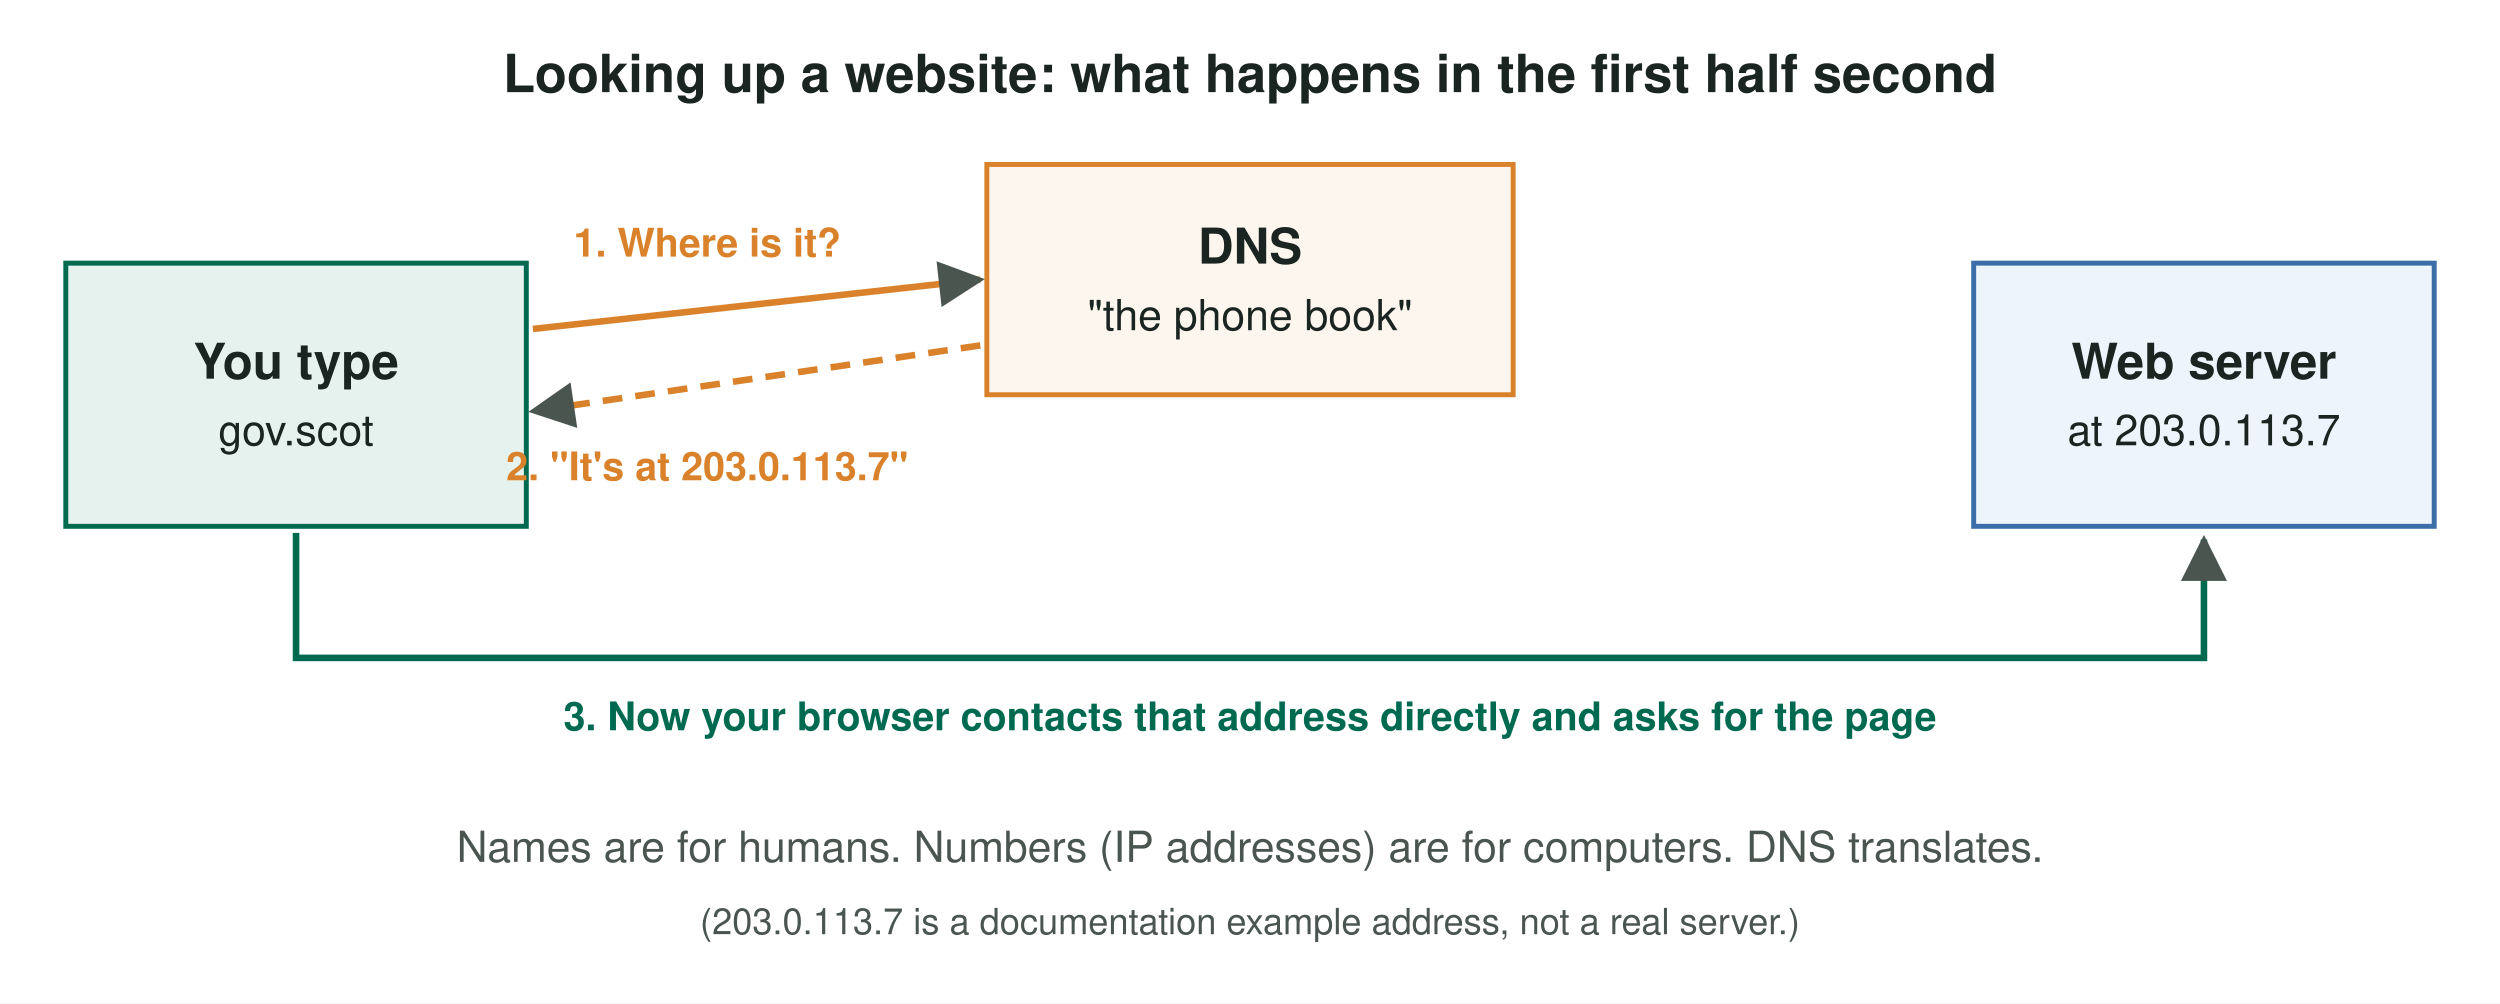
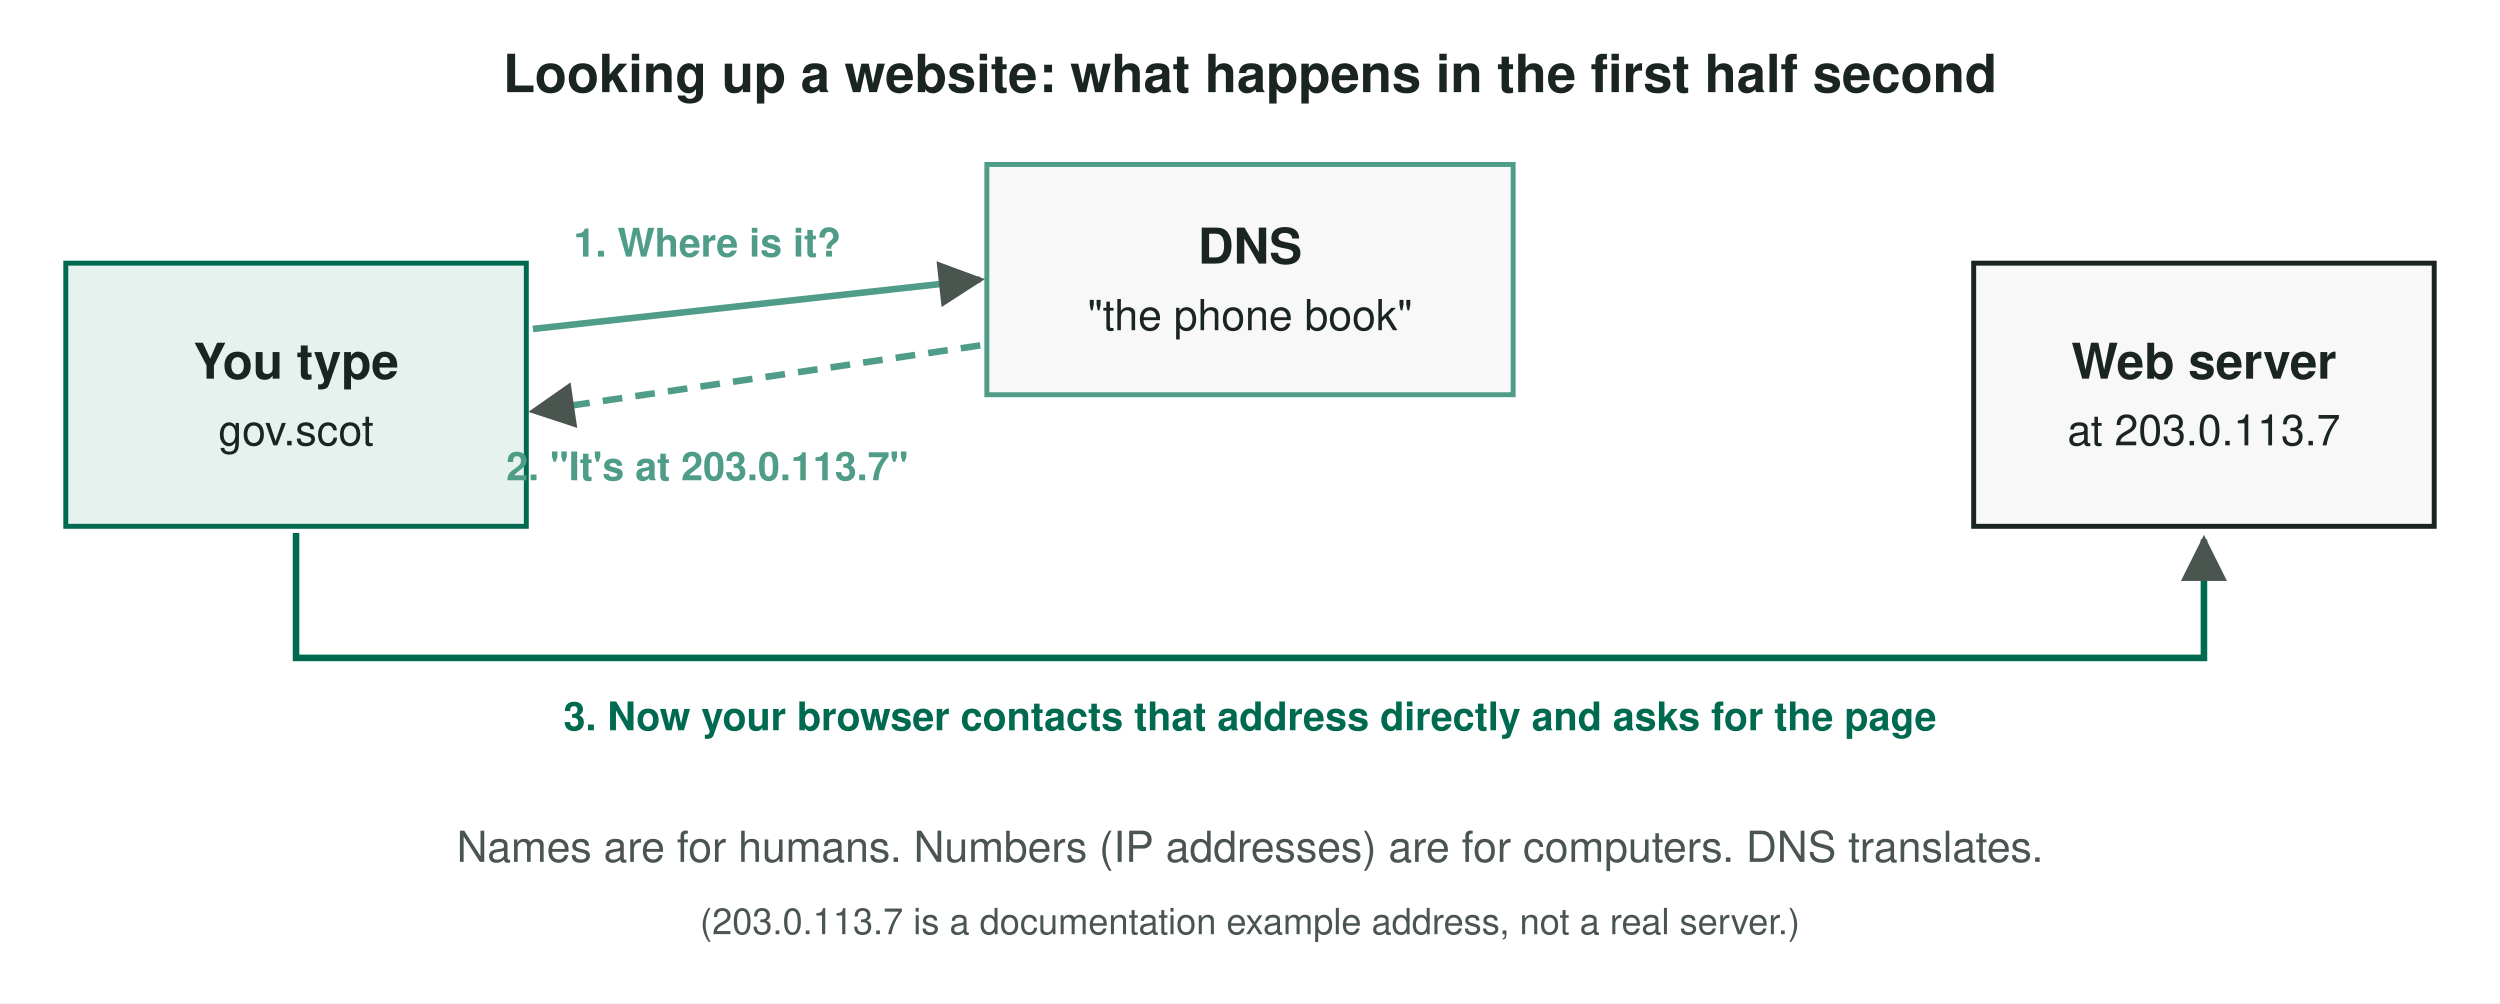
<svg xmlns="http://www.w3.org/2000/svg" viewBox="0 0 760 305" role="img" aria-label="DNS translates a website name into an IP address" font-family="-apple-system,BlinkMacSystemFont,Segoe UI,Helvetica,Arial,sans-serif">
  <defs>
    <marker id="a" viewBox="0 0 10 10" refX="9" refY="5" markerWidth="7" markerHeight="7" orient="auto-start-reverse">
      <path d="M0 0L10 5L0 10z" fill="#4a5550" />
    </marker>
  </defs>
  <rect width="760" height="305" fill="#fff" />
  <text x="380" y="28" text-anchor="middle" font-size="16" font-weight="700" fill="#1a2420">Looking up a website: what happens in the first half second</text>
  <rect x="20" y="80" width="140" height="80" rx="0" fill="#e6f2ee" stroke="#006A51" stroke-width="1.5" />
  <text x="90.0" y="115.125" text-anchor="middle" font-size="15" font-weight="700" fill="#1a2420">You type</text>
  <text x="90.0" y="135.375" text-anchor="middle" font-size="13" font-weight="400" fill="#1a2420">gov.scot</text>
-   <rect x="300" y="50" width="160" height="70" rx="0" fill="#fdf6ee" stroke="#d9822b" stroke-width="1.5" />
+   <rect x="300" y="50" width="160" height="70" rx="0" fill="#f7f8f7" stroke="#4f9c88" stroke-width="1.5" />
  <text x="380.0" y="80.125" text-anchor="middle" font-size="15" font-weight="700" fill="#1a2420">DNS</text>
  <text x="380.0" y="100.375" text-anchor="middle" font-size="13" font-weight="400" fill="#1a2420">"the phone book"</text>
-   <rect x="600" y="80" width="140" height="80" rx="0" fill="#eef4fb" stroke="#3b6ea8" stroke-width="1.5" />
+   <rect x="600" y="80" width="140" height="80" rx="0" fill="#f7f8f7" stroke="#1a2420" stroke-width="1.5" />
  <text x="670.0" y="115.125" text-anchor="middle" font-size="15" font-weight="700" fill="#1a2420">Web server</text>
  <text x="670.0" y="135.375" text-anchor="middle" font-size="13" font-weight="400" fill="#1a2420">at 203.0.113.7</text>
-   <line x1="162" y1="100" x2="298" y2="85" stroke="#d9822b" stroke-width="2" marker-end="url(#a)" />
-   <text x="215" y="78" text-anchor="middle" font-size="12" font-weight="700" fill="#d9822b">1. Where is it?</text>
-   <line x1="298" y1="105" x2="162" y2="125" stroke="#d9822b" stroke-width="2" stroke-dasharray="6 4" marker-end="url(#a)" />
-   <text x="215" y="146" text-anchor="middle" font-size="12" font-weight="700" fill="#d9822b">2. "It's at 203.0.113.7"</text>
+   <line x1="162" y1="100" x2="298" y2="85" stroke="#4f9c88" stroke-width="2" marker-end="url(#a)" />
+   <text x="215" y="78" text-anchor="middle" font-size="12" font-weight="700" fill="#4f9c88">1. Where is it?</text>
+   <line x1="298" y1="105" x2="162" y2="125" stroke="#4f9c88" stroke-width="2" stroke-dasharray="6 4" marker-end="url(#a)" />
+   <text x="215" y="146" text-anchor="middle" font-size="12" font-weight="700" fill="#4f9c88">2. "It's at 203.0.113.7"</text>
  <polyline points="90,162 90,200 670,200 670,164" fill="none" stroke="#006A51" stroke-width="2" marker-end="url(#a)" />
  <text x="380" y="222" text-anchor="middle" font-size="12" font-weight="700" fill="#006A51">3. Now your browser contacts that address directly and asks for the page</text>
  <text x="380" y="262" text-anchor="middle" font-size="13" font-weight="400" fill="#4a5550">Names are for humans. Numbers (IP addresses) are for computers. DNS translates.</text>
  <text x="380" y="284" text-anchor="middle" font-size="11" font-weight="400" fill="#4a5550">(203.0.113.7 is a documentation example address, not a real server.)</text>
</svg>
